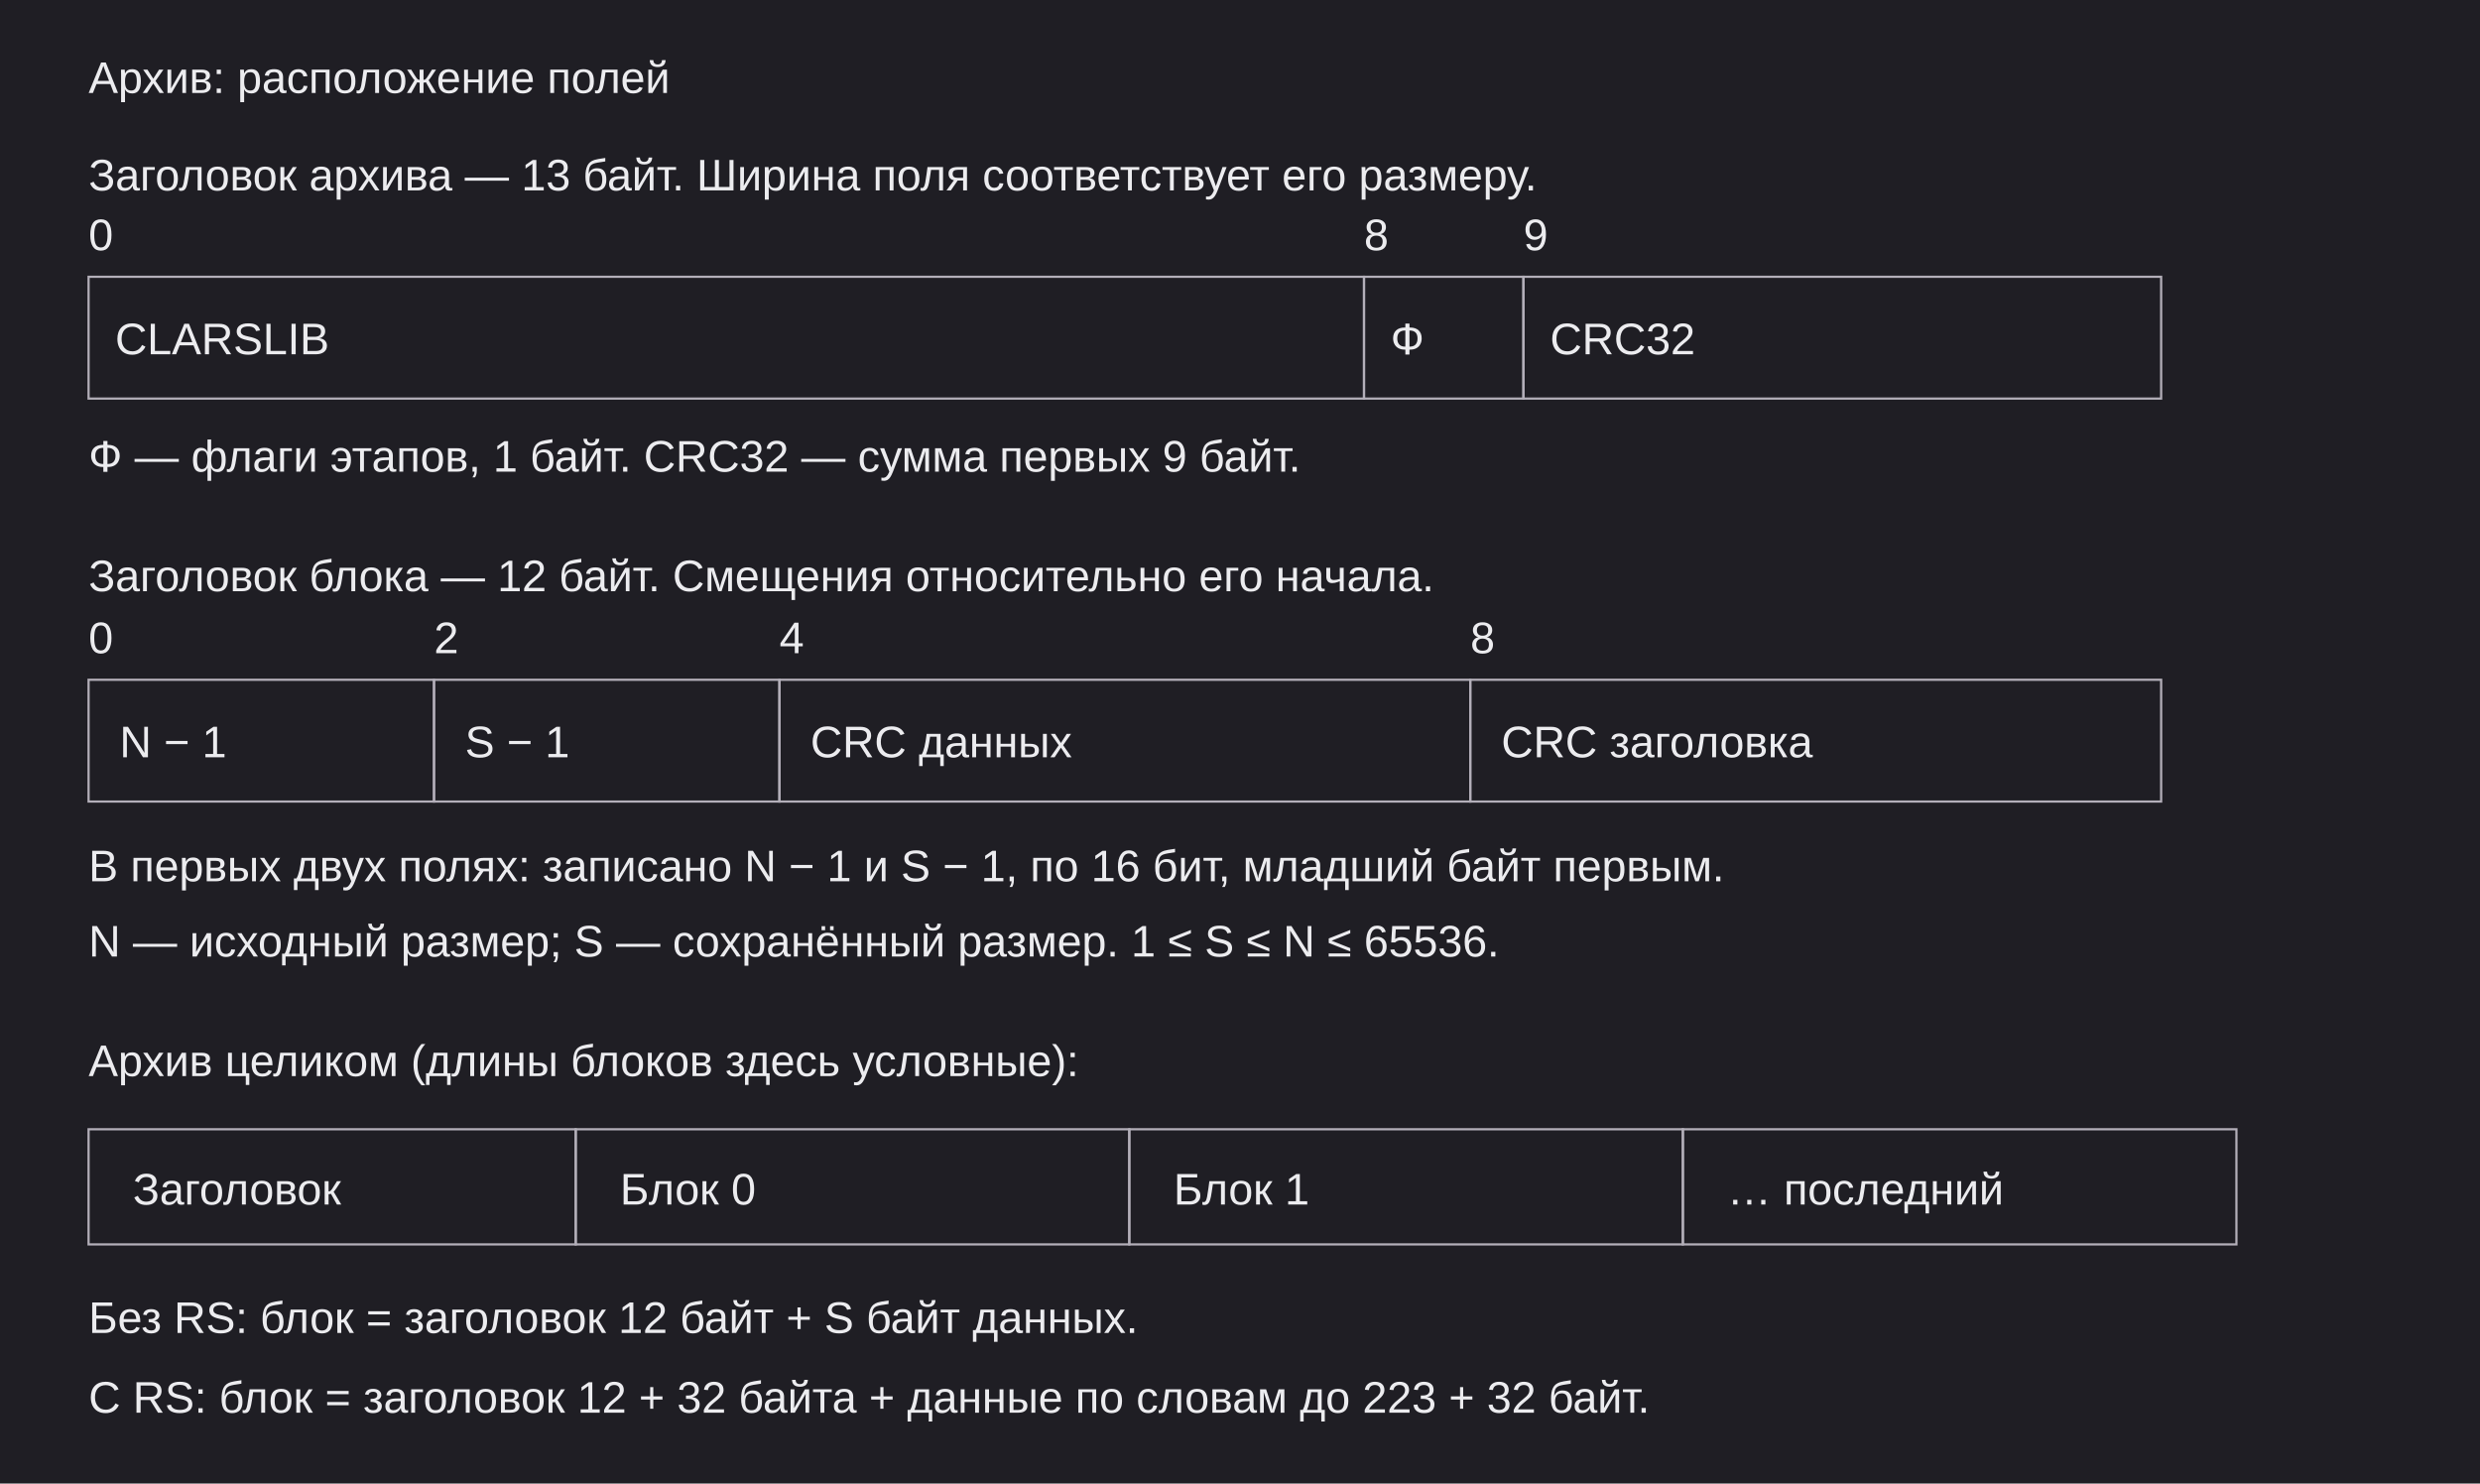
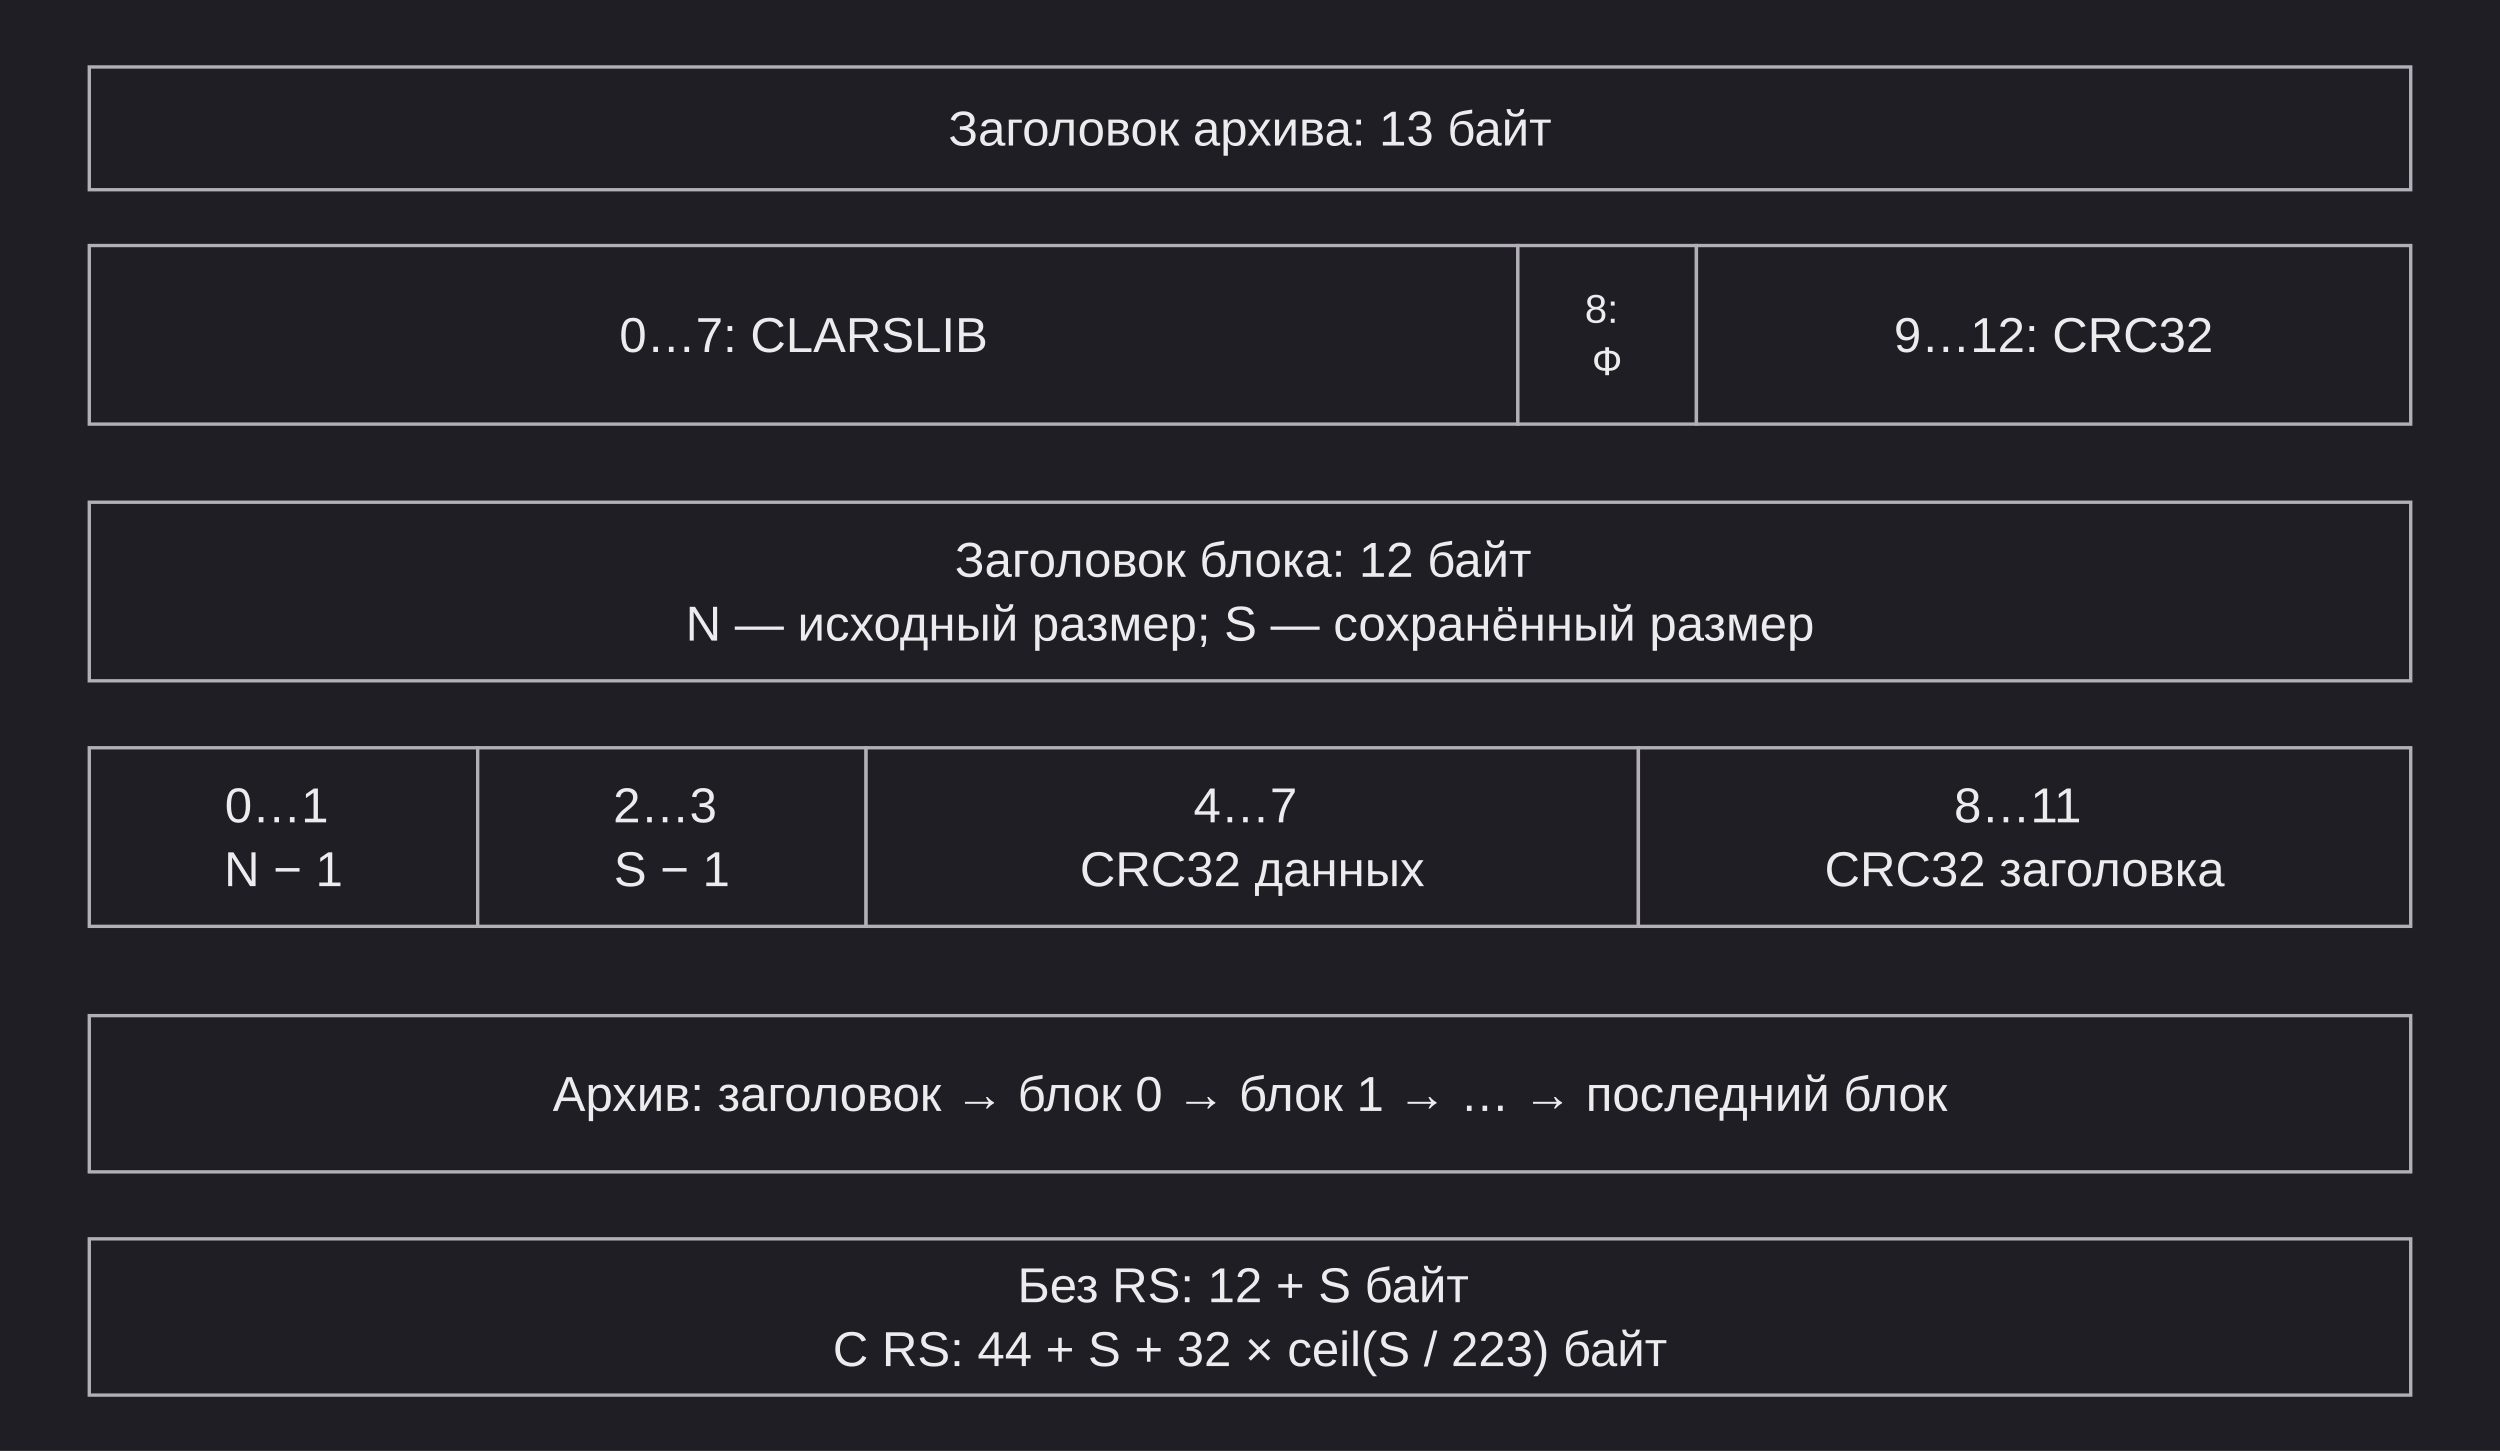
- <svg xmlns="http://www.w3.org/2000/svg" width="1120" height="670" viewBox="0 0 1120 670">
-   <rect width="1120" height="670" fill="#1f1e24" />
-   <g fill="#ececef" font-family="Arial, sans-serif" font-size="20">
-     <text x="40" y="42">Архив: расположение полей</text>
-     <text x="40" y="86">Заголовок архива — 13 байт. Ширина поля соответствует его размеру.</text>
-     <rect x="40" y="125" width="576" height="55" fill="none" stroke="#b3afb9" />
-     <text x="52" y="160">CLARSLIB</text>
-     <text x="40" y="113">0</text>
-     <rect x="616" y="125" width="72" height="55" fill="none" stroke="#b3afb9" />
-     <text x="628" y="160">Ф</text>
-     <text x="616" y="113">8</text>
-     <rect x="688" y="125" width="288" height="55" fill="none" stroke="#b3afb9" />
-     <text x="700" y="160">CRC32</text>
-     <text x="688" y="113">9</text>
-     <text x="40" y="213">Ф — флаги этапов, 1 байт. CRC32 — сумма первых 9 байт.</text>
-     <text x="40" y="267">Заголовок блока — 12 байт. Смещения относительно его начала.</text>
-     <rect x="40" y="307" width="156" height="55" fill="none" stroke="#b3afb9" />
-     <text x="54" y="342">N − 1</text>
-     <text x="40" y="295">0</text>
-     <rect x="196" y="307" width="156" height="55" fill="none" stroke="#b3afb9" />
-     <text x="210" y="342">S − 1</text>
-     <text x="196" y="295">2</text>
-     <rect x="352" y="307" width="312" height="55" fill="none" stroke="#b3afb9" />
-     <text x="366" y="342">CRC данных</text>
-     <text x="352" y="295">4</text>
-     <rect x="664" y="307" width="312" height="55" fill="none" stroke="#b3afb9" />
-     <text x="678" y="342">CRC заголовка</text>
-     <text x="664" y="295">8</text>
-     <text x="40" y="398">В первых двух полях: записано N − 1 и S − 1, по 16 бит, младший байт первым.</text>
-     <text x="40" y="432">N — исходный размер; S — сохранённый размер. 1 ≤ S ≤ N ≤ 65536.</text>
-     <text x="40" y="486">Архив целиком (длины блоков здесь условные):</text>
-     <rect x="40" y="510" width="220" height="52" fill="none" stroke="#b3afb9" />
-     <text x="60" y="544">Заголовок</text>
-     <rect x="260" y="510" width="250" height="52" fill="none" stroke="#b3afb9" />
-     <text x="280" y="544">Блок 0</text>
-     <rect x="510" y="510" width="250" height="52" fill="none" stroke="#b3afb9" />
-     <text x="530" y="544">Блок 1</text>
-     <rect x="760" y="510" width="250" height="52" fill="none" stroke="#b3afb9" />
-     <text x="780" y="544">… последний</text>
-     <text x="40" y="602">Без RS: блок = заголовок 12 байт + S байт данных.</text>
-     <text x="40" y="638">С RS: блок = заголовок 12 + 32 байта + данные по словам до 223 + 32 байт.</text>
-   </g>
+ <svg xmlns="http://www.w3.org/2000/svg" width="1120" height="650" viewBox="0 0 1120 650">
+   <defs>
+     <marker id="arrow" viewBox="0 0 10 10" refX="9" refY="5" markerWidth="8" markerHeight="8" orient="auto">
+       <path d="M0 0 L10 5 L0 10 Z" fill="#b3afb9" />
+     </marker>
+   </defs>
+   <rect width="100%" height="100%" fill="#1f1e24" />
+   <rect x="40" y="30" width="1040" height="55" rx="0" fill="#1f1e24" stroke="#b3afb9" stroke-width="1.5" />
+   <text x="560.0" y="65.2" text-anchor="middle" font-family="Arial,sans-serif" font-size="22" fill="#ececef">
+     <tspan x="560.0" dy="0">Заголовок архива: 13 байт</tspan>
+   </text>
+   <rect x="40" y="110" width="640" height="80" rx="0" fill="#1f1e24" stroke="#b3afb9" stroke-width="1.5" />
+   <text x="360.0" y="157.7" text-anchor="middle" font-family="Arial,sans-serif" font-size="22" fill="#ececef">
+     <tspan x="360.0" dy="0">0…7: CLARSLIB</tspan>
+   </text>
+   <rect x="680" y="110" width="80" height="80" rx="0" fill="#1f1e24" stroke="#b3afb9" stroke-width="1.5" />
+   <text x="720.0" y="144.6" text-anchor="middle" font-family="Arial,sans-serif" font-size="18" fill="#ececef">
+     <tspan x="720.0" dy="0">8:</tspan>
+     <tspan x="720.0" dy="23.4">Ф</tspan>
+   </text>
+   <rect x="760" y="110" width="320" height="80" rx="0" fill="#1f1e24" stroke="#b3afb9" stroke-width="1.5" />
+   <text x="920.0" y="157.7" text-anchor="middle" font-family="Arial,sans-serif" font-size="22" fill="#ececef">
+     <tspan x="920.0" dy="0">9…12: CRC32</tspan>
+   </text>
+   <rect x="40" y="225" width="1040" height="80" rx="0" fill="#1f1e24" stroke="#b3afb9" stroke-width="1.5" />
+   <text x="560.0" y="258.4" text-anchor="middle" font-family="Arial,sans-serif" font-size="22" fill="#ececef">
+     <tspan x="560.0" dy="0">Заголовок блока: 12 байт</tspan>
+     <tspan x="560.0" dy="28.6">N — исходный размер; S — сохранённый размер</tspan>
+   </text>
+   <rect x="40" y="335" width="174" height="80" rx="0" fill="#1f1e24" stroke="#b3afb9" stroke-width="1.5" />
+   <text x="127.0" y="368.4" text-anchor="middle" font-family="Arial,sans-serif" font-size="22" fill="#ececef">
+     <tspan x="127.0" dy="0">0…1</tspan>
+     <tspan x="127.0" dy="28.6">N − 1</tspan>
+   </text>
+   <rect x="214" y="335" width="174" height="80" rx="0" fill="#1f1e24" stroke="#b3afb9" stroke-width="1.5" />
+   <text x="301.0" y="368.4" text-anchor="middle" font-family="Arial,sans-serif" font-size="22" fill="#ececef">
+     <tspan x="301.0" dy="0">2…3</tspan>
+     <tspan x="301.0" dy="28.6">S − 1</tspan>
+   </text>
+   <rect x="388" y="335" width="346" height="80" rx="0" fill="#1f1e24" stroke="#b3afb9" stroke-width="1.5" />
+   <text x="561.0" y="368.4" text-anchor="middle" font-family="Arial,sans-serif" font-size="22" fill="#ececef">
+     <tspan x="561.0" dy="0">4…7</tspan>
+     <tspan x="561.0" dy="28.6">CRC32 данных</tspan>
+   </text>
+   <rect x="734" y="335" width="346" height="80" rx="0" fill="#1f1e24" stroke="#b3afb9" stroke-width="1.5" />
+   <text x="907.0" y="368.4" text-anchor="middle" font-family="Arial,sans-serif" font-size="22" fill="#ececef">
+     <tspan x="907.0" dy="0">8…11</tspan>
+     <tspan x="907.0" dy="28.6">CRC32 заголовка</tspan>
+   </text>
+   <rect x="40" y="455" width="1040" height="70" rx="0" fill="#1f1e24" stroke="#b3afb9" stroke-width="1.5" />
+   <text x="560.0" y="497.7" text-anchor="middle" font-family="Arial,sans-serif" font-size="22" fill="#ececef">
+     <tspan x="560.0" dy="0">Архив: заголовок → блок 0 → блок 1 → … → последний блок</tspan>
+   </text>
+   <rect x="40" y="555" width="1040" height="70" rx="0" fill="#1f1e24" stroke="#b3afb9" stroke-width="1.5" />
+   <text x="560.0" y="583.4" text-anchor="middle" font-family="Arial,sans-serif" font-size="22" fill="#ececef">
+     <tspan x="560.0" dy="0">Без RS: 12 + S байт</tspan>
+     <tspan x="560.0" dy="28.6">С RS: 44 + S + 32 × ceil(S / 223) байт</tspan>
+   </text>
</svg>
